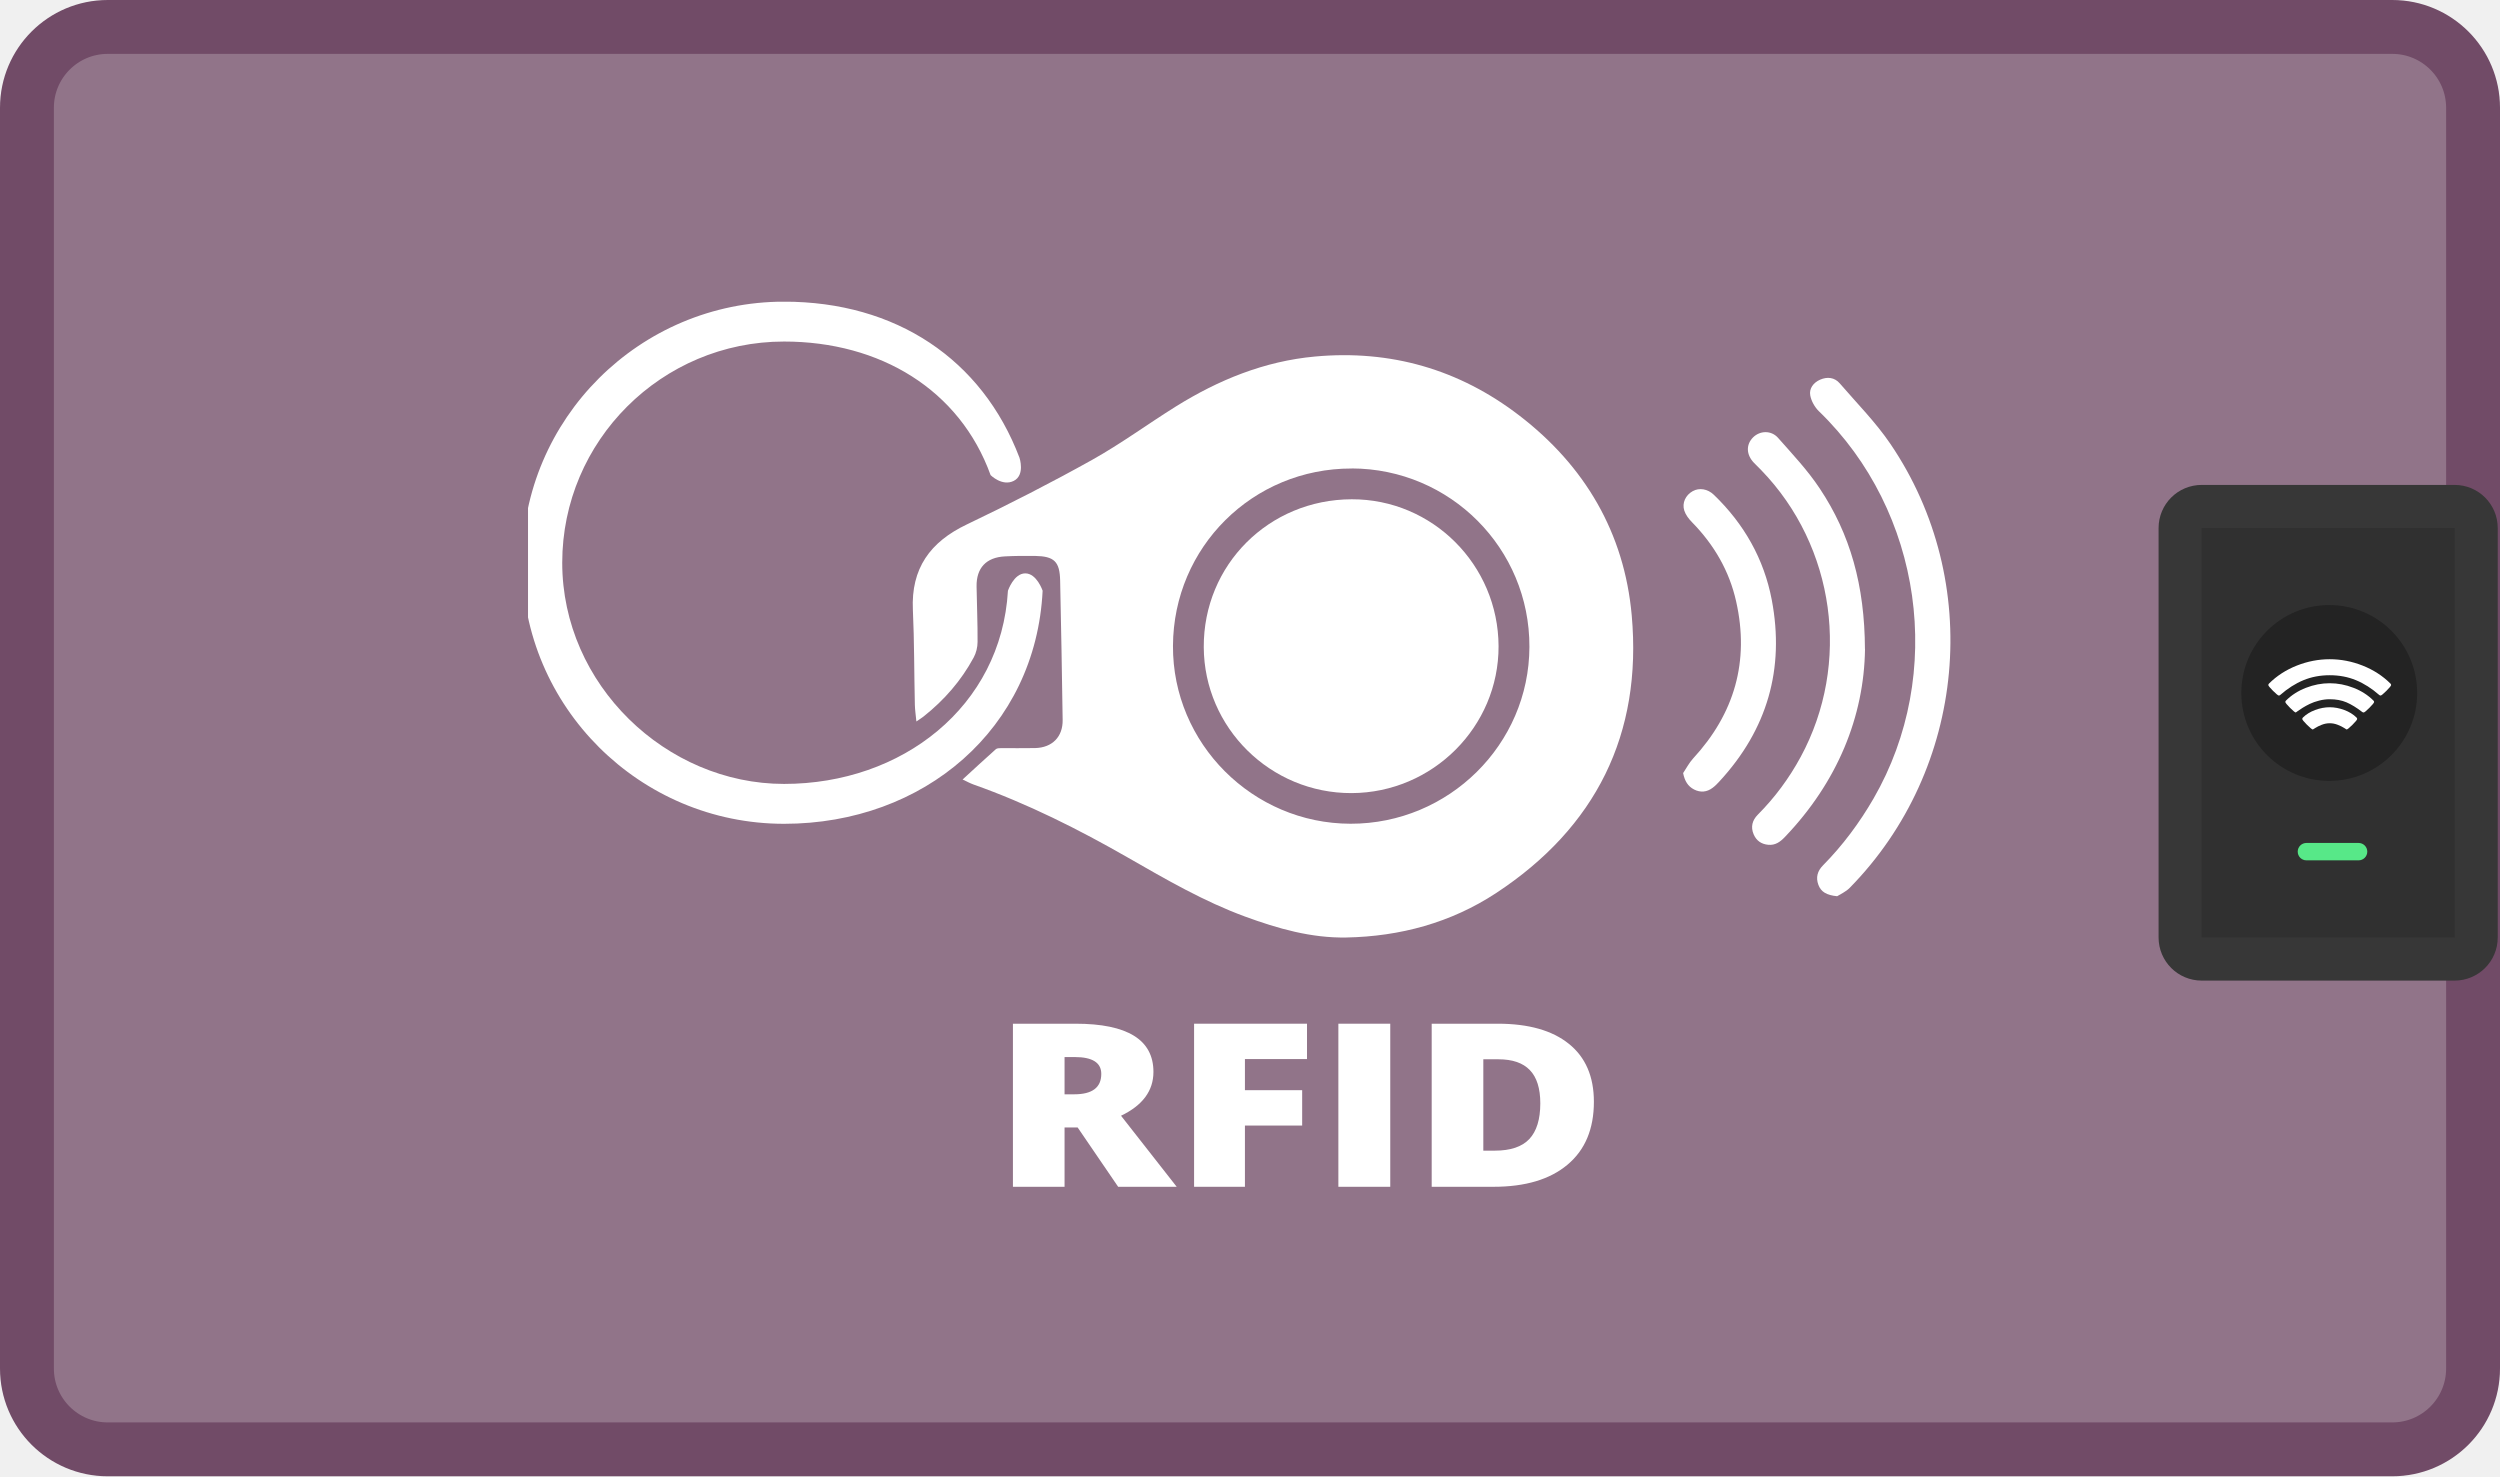
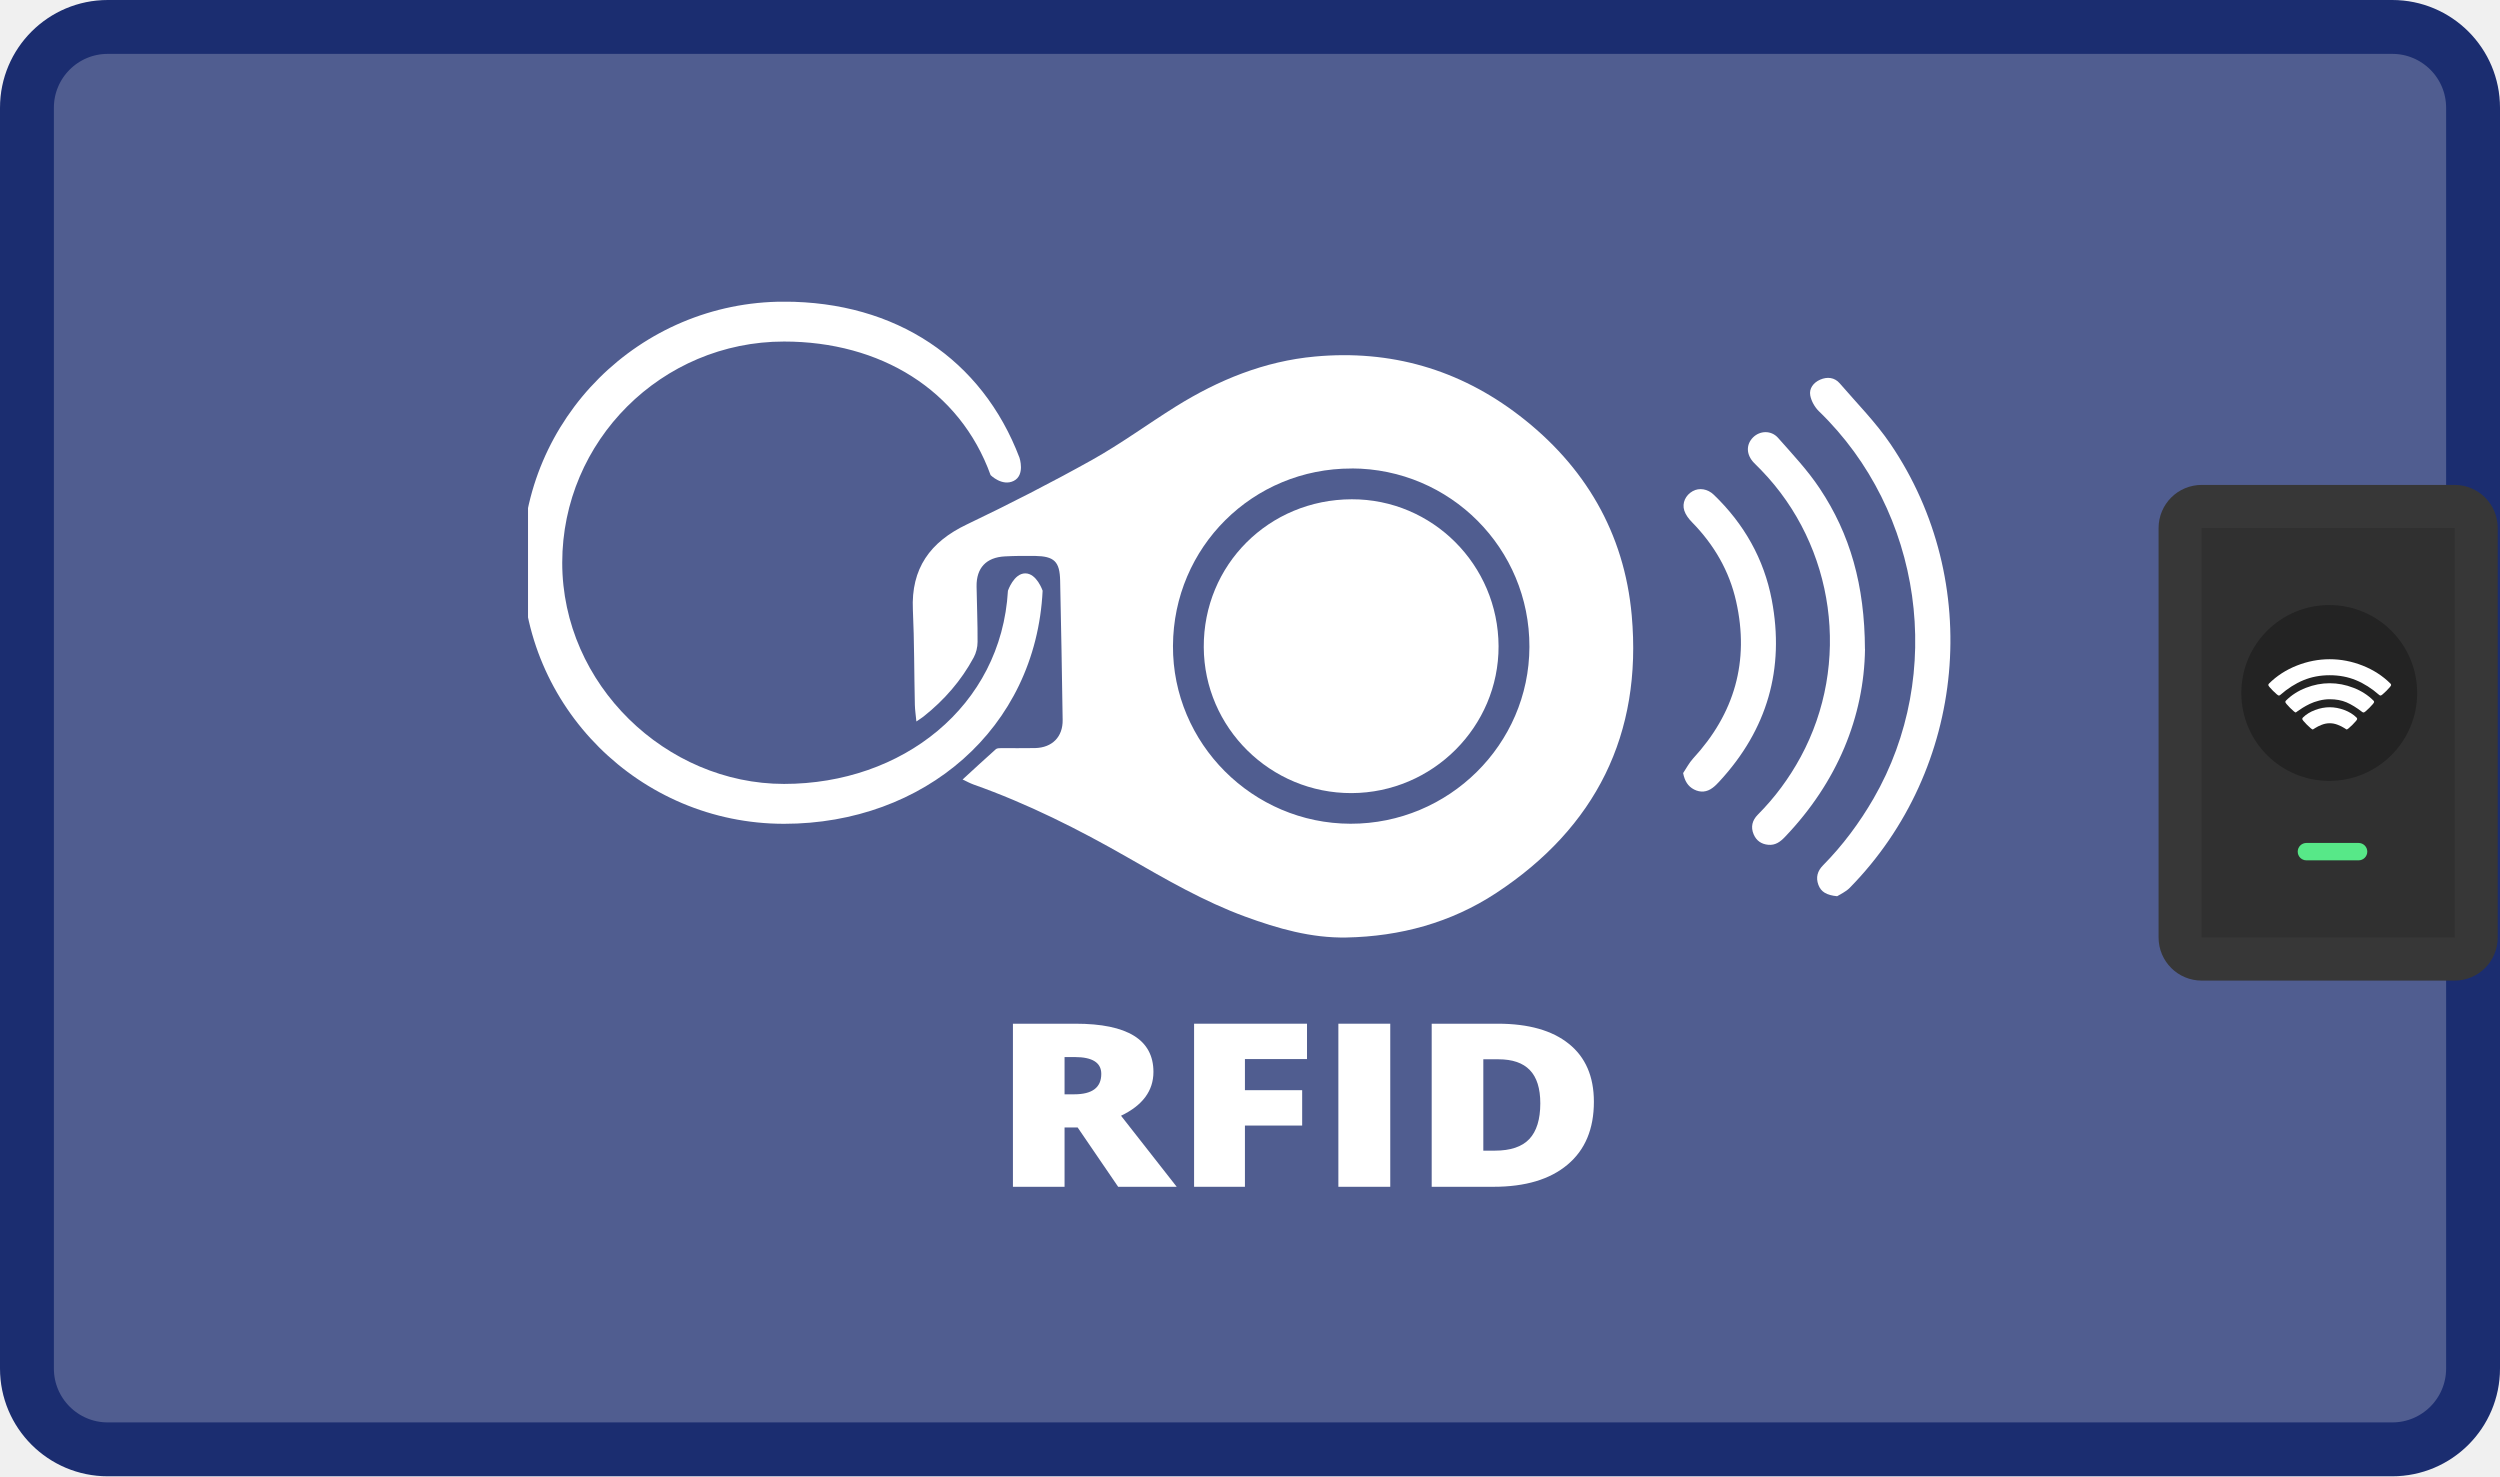
<svg xmlns="http://www.w3.org/2000/svg" width="232" height="137" viewBox="0 0 232 137" fill="none">
-   <path d="M10 2.5H222C226.142 2.5 229.5 5.858 229.5 10V127C229.5 131.142 226.142 134.5 222 134.5H10C5.858 134.5 2.5 131.142 2.5 127V10C2.5 5.858 5.858 2.5 10 2.5Z" fill="#714B67" fill-opacity="0.75" stroke="#714B67" stroke-width="5" />
+   <path d="M10 2.5H222C226.142 2.5 229.5 5.858 229.5 10V127C229.5 131.142 226.142 134.5 222 134.5H10C5.858 134.5 2.5 131.142 2.5 127V10C2.5 5.858 5.858 2.5 10 2.5Z" fill="#1B2D70" fill-opacity="0.75" stroke="#1B2D70" stroke-width="5" />
  <path d="M98.791 104.627V110.134H94V95H99.81C104.629 95 107.039 96.491 107.039 99.472C107.039 101.225 106.036 102.581 104.031 103.54L109.198 110.134H103.764L100.004 104.627H98.791ZM98.791 101.552H99.689C101.362 101.552 102.199 100.921 102.199 99.658C102.199 98.616 101.378 98.095 99.737 98.095H98.791V101.552Z" fill="white" />
  <path d="M115.529 110.134H110.811V95H121.29V98.281H115.529V101.169H120.841V104.451H115.529V110.134Z" fill="white" />
  <path d="M124.201 110.134V95H129.016V110.134H124.201Z" fill="white" />
  <path d="M147.913 102.246C147.913 104.772 147.096 106.718 145.463 108.084C143.838 109.45 141.549 110.134 138.598 110.134H132.861V95H138.998C141.844 95 144.04 95.621 145.585 96.863C147.137 98.105 147.913 99.9 147.913 102.246ZM142.94 102.391C142.94 101.004 142.617 99.975 141.97 99.306C141.331 98.637 140.357 98.302 139.047 98.302H137.652V106.78H138.719C140.175 106.78 141.242 106.421 141.921 105.703C142.6 104.979 142.94 103.874 142.94 102.391Z" fill="white" />
  <g clip-path="url(#clip0_11_36)">
    <path d="M85.04 66.951C84.985 66.363 84.911 65.891 84.899 65.413C84.831 62.472 84.85 59.531 84.715 56.596C84.536 52.754 86.312 50.291 89.723 48.667C93.662 46.786 97.551 44.795 101.361 42.669C104.034 41.174 106.517 39.348 109.116 37.724C113.08 35.255 117.338 33.515 122.033 33.086C129.044 32.442 135.404 34.274 140.972 38.545C147.08 43.226 150.736 49.452 151.424 57.099C152.414 68.128 148.1 76.792 138.821 82.889C134.642 85.627 129.941 86.902 124.946 87C121.677 87.061 118.586 86.173 115.544 85.058C111.722 83.654 108.219 81.62 104.704 79.604C100.095 76.963 95.364 74.58 90.343 72.803C90.005 72.68 89.68 72.503 89.329 72.337C90.386 71.369 91.388 70.438 92.408 69.531C92.513 69.433 92.721 69.427 92.887 69.427C93.944 69.421 95.001 69.445 96.058 69.421C97.644 69.384 98.639 68.379 98.614 66.811C98.553 62.497 98.473 58.183 98.381 53.876C98.344 52.105 97.828 51.621 96.052 51.59C95.118 51.578 94.184 51.584 93.25 51.633C91.517 51.725 90.601 52.705 90.626 54.427C90.651 56.143 90.731 57.858 90.718 59.574C90.718 60.058 90.589 60.597 90.356 61.02C89.2 63.165 87.627 64.966 85.722 66.48C85.538 66.627 85.335 66.749 85.034 66.957L85.04 66.951ZM125.437 43.478C116.263 43.459 108.895 50.763 108.852 59.936C108.809 68.986 116.244 76.43 125.333 76.443C134.446 76.455 141.906 69.084 141.93 60.034C141.961 50.898 134.581 43.49 125.431 43.471L125.437 43.478Z" fill="white" />
    <path d="M170.486 83.17C169.484 83.072 168.987 82.754 168.747 82.117C168.489 81.424 168.661 80.824 169.177 80.303C171.014 78.44 172.557 76.363 173.866 74.102C180.539 62.546 178.407 47.46 168.802 38.171C168.409 37.791 168.089 37.222 167.991 36.695C167.874 36.057 168.28 35.512 168.901 35.236C169.57 34.942 170.246 35.016 170.726 35.573C172.323 37.424 174.068 39.188 175.433 41.198C184.109 53.98 182.487 71.351 171.666 82.38C171.285 82.772 170.738 83.005 170.486 83.17Z" fill="white" />
    <path d="M173.073 60.236C172.987 66.486 170.523 72.57 165.631 77.68C165.207 78.121 164.753 78.459 164.095 78.397C163.444 78.336 162.989 78.011 162.737 77.423C162.448 76.737 162.608 76.124 163.124 75.603C164.71 74.01 166.031 72.221 167.1 70.248C171.795 61.584 170.302 50.714 163.438 43.625C163.216 43.398 162.983 43.177 162.762 42.944C162.043 42.191 162.018 41.253 162.688 40.586C163.321 39.961 164.359 39.911 164.999 40.628C166.344 42.148 167.751 43.643 168.87 45.328C171.703 49.58 173.042 54.317 173.067 60.236L173.073 60.236Z" fill="white" />
    <path d="M156.193 71.743C156.494 71.296 156.746 70.799 157.108 70.401C160.967 66.222 162.362 61.369 161.115 55.818C160.482 52.981 159.062 50.549 157.022 48.465C156.721 48.159 156.432 47.785 156.303 47.387C156.07 46.664 156.432 45.941 157.084 45.579C157.686 45.242 158.466 45.359 159.044 45.916C161.846 48.612 163.696 51.866 164.421 55.671C165.631 62.062 164.009 67.693 159.579 72.497C159.382 72.711 159.173 72.932 158.94 73.103C158.405 73.514 157.803 73.569 157.207 73.263C156.641 72.969 156.34 72.484 156.193 71.737L156.193 71.743Z" fill="white" />
    <path d="M139.067 59.96C139.091 67.435 132.959 73.569 125.431 73.6C117.903 73.624 111.746 67.546 111.709 60.058C111.672 52.417 117.75 46.351 125.443 46.333C132.934 46.315 139.036 52.423 139.067 59.966L139.067 59.96Z" fill="white" />
    <path d="M72.761 76.449C85.751 76.449 96.123 67.618 96.756 54.818C96.756 54.818 96.213 53.209 95.146 53.209C94.08 53.209 93.537 54.818 93.537 54.818C92.91 65.578 83.705 72.748 72.761 72.748C61.816 72.748 52.175 63.538 52.175 52.221C52.175 40.904 61.411 31.695 72.761 31.695C81.677 31.695 89.069 36.168 91.927 44.091C91.927 44.091 93 45.164 94.073 44.627C95.146 44.091 94.61 42.482 94.61 42.482C91.138 33.334 83.139 27.994 72.761 27.994C59.365 27.994 48.463 38.864 48.463 52.221C48.463 65.579 59.365 76.449 72.761 76.449Z" fill="white" />
  </g>
  <rect x="202.316" y="47" width="27.474" height="42" rx="2" fill="#303030" stroke="#373737" stroke-width="4" />
  <circle cx="216.154" cy="64.308" r="8.159" fill="#232323" />
  <path d="M217.764 67.697C217.757 67.697 217.679 67.649 217.532 67.552C217.385 67.455 217.189 67.359 216.943 67.262C216.698 67.165 216.449 67.117 216.198 67.117C215.947 67.117 215.698 67.165 215.453 67.262C215.207 67.359 215.012 67.455 214.867 67.552C214.722 67.649 214.643 67.697 214.632 67.697C214.562 67.697 214.381 67.552 214.089 67.262C213.797 66.972 213.651 66.792 213.651 66.722C213.651 66.672 213.671 66.628 213.709 66.589C214.011 66.291 214.39 66.057 214.846 65.887C215.303 65.717 215.753 65.632 216.198 65.632C216.643 65.632 217.093 65.717 217.55 65.887C218.006 66.057 218.385 66.291 218.687 66.589C218.725 66.628 218.745 66.672 218.745 66.722C218.745 66.792 218.599 66.972 218.307 67.262C218.015 67.552 217.834 67.697 217.764 67.697ZM219.348 66.119C219.306 66.119 219.261 66.104 219.215 66.073C218.689 65.666 218.201 65.368 217.753 65.176C217.304 64.985 216.786 64.889 216.198 64.889C215.869 64.889 215.54 64.932 215.209 65.017C214.878 65.102 214.59 65.204 214.344 65.324C214.099 65.444 213.879 65.564 213.686 65.684C213.493 65.804 213.34 65.906 213.228 65.991C213.116 66.076 213.056 66.119 213.048 66.119C212.982 66.119 212.804 65.974 212.514 65.684C212.224 65.394 212.079 65.214 212.079 65.144C212.079 65.098 212.098 65.055 212.137 65.017C212.648 64.506 213.266 64.11 213.993 63.828C214.721 63.545 215.455 63.404 216.198 63.404C216.941 63.404 217.675 63.545 218.402 63.828C219.13 64.11 219.748 64.506 220.259 65.017C220.298 65.055 220.317 65.098 220.317 65.144C220.317 65.214 220.172 65.394 219.882 65.684C219.592 65.974 219.414 66.119 219.348 66.119ZM220.92 64.547C220.878 64.547 220.835 64.529 220.793 64.495C220.1 63.888 219.382 63.43 218.637 63.123C217.893 62.815 217.08 62.661 216.198 62.661C215.316 62.661 214.503 62.815 213.759 63.123C213.014 63.43 212.296 63.888 211.603 64.495C211.561 64.529 211.518 64.547 211.476 64.547C211.41 64.547 211.231 64.402 210.939 64.112C210.647 63.822 210.501 63.642 210.501 63.572C210.501 63.522 210.52 63.477 210.559 63.439C211.282 62.719 212.143 62.163 213.141 61.768C214.139 61.374 215.158 61.176 216.198 61.176C217.238 61.176 218.257 61.374 219.255 61.768C220.253 62.163 221.114 62.719 221.837 63.439C221.876 63.477 221.895 63.522 221.895 63.572C221.895 63.642 221.749 63.822 221.457 64.112C221.165 64.402 220.986 64.547 220.92 64.547Z" fill="white" />
  <rect x="213.228" y="78.226" width="6.456" height="1.614" rx="0.807" fill="#57E888" />
  <defs>
    <clipPath id="clip0_11_36">
      <rect width="132" height="59" fill="white" transform="translate(181 87) rotate(-180)" />
    </clipPath>
  </defs>
</svg>
